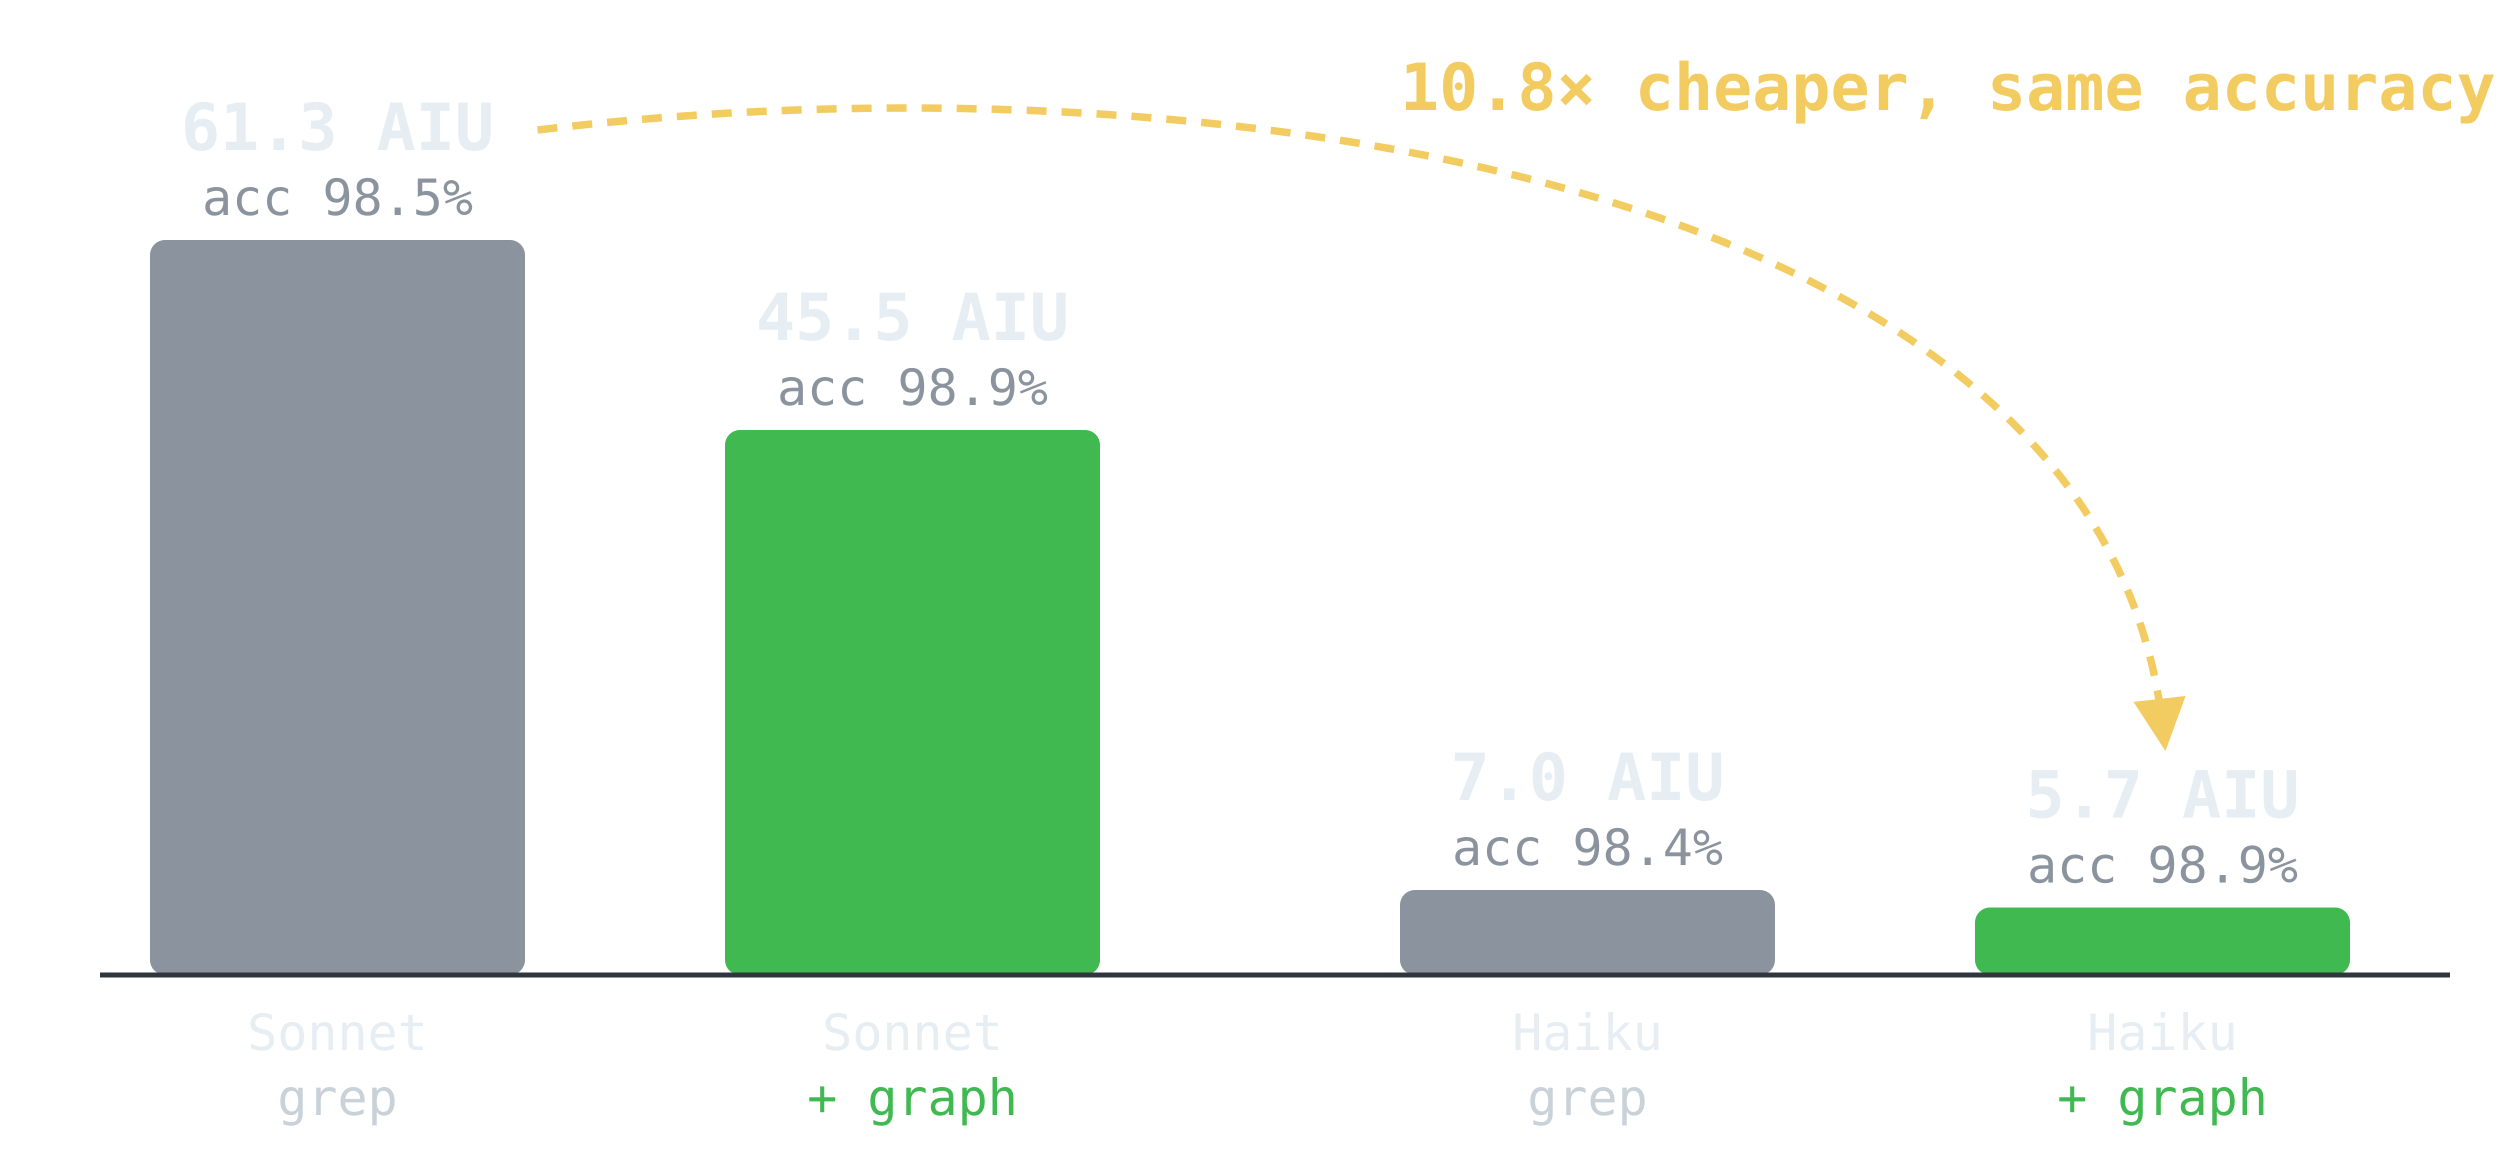
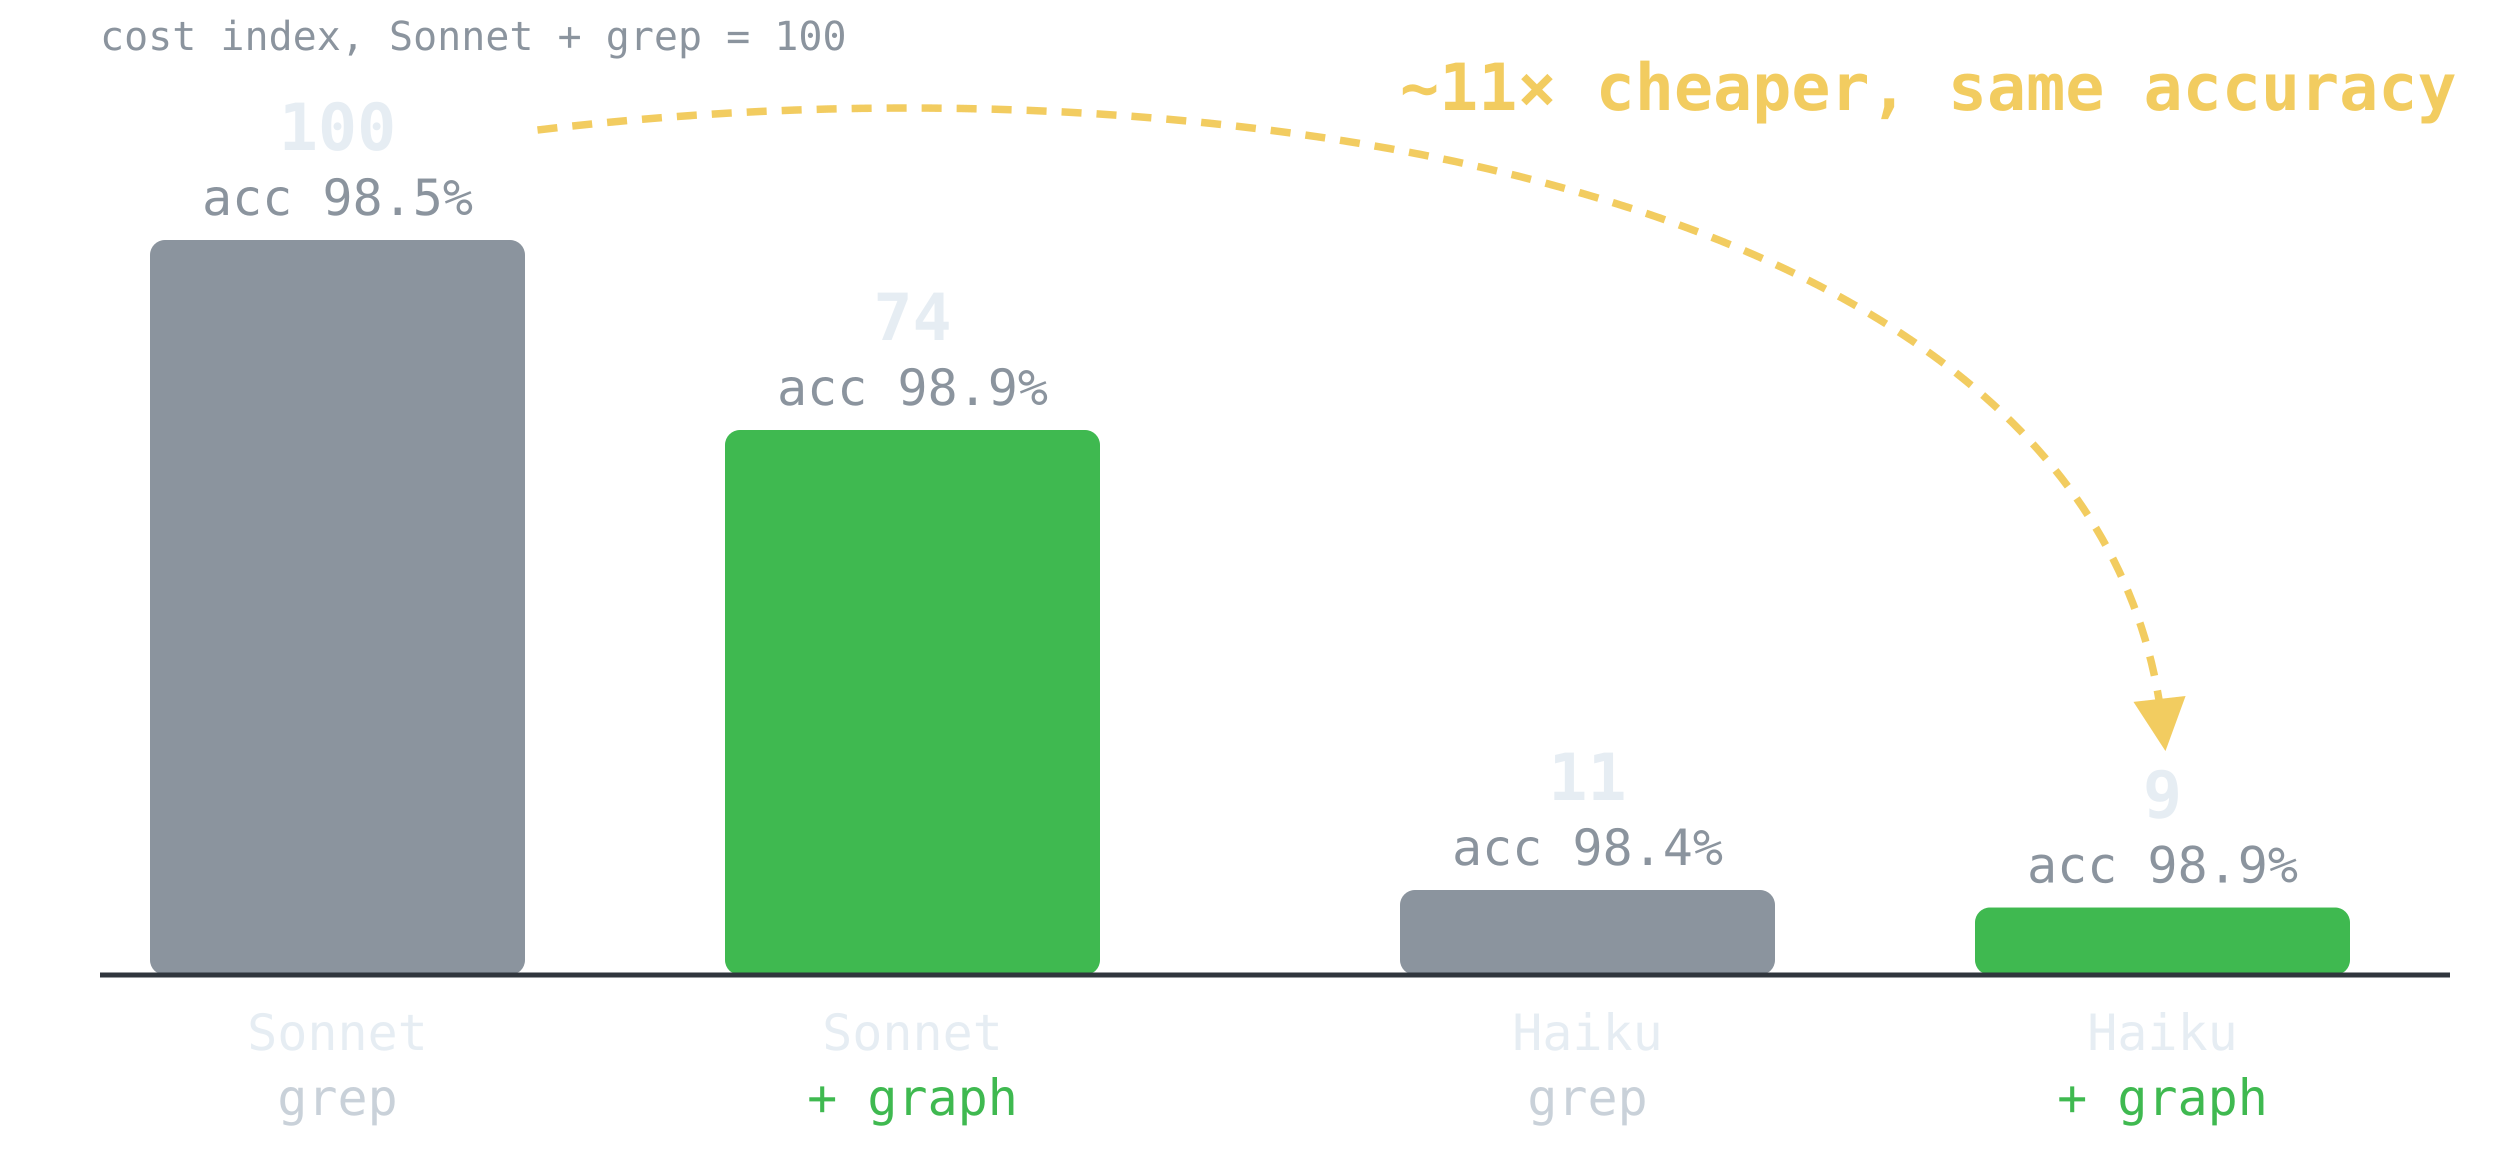
<svg xmlns="http://www.w3.org/2000/svg" viewBox="0 0 1000 470" font-family="JetBrains Mono, Fira Code, Menlo, Consolas, monospace" font-size="20">
  <rect x="60" y="96" width="150" height="294" rx="6" fill="#8b949e" />
-   <text x="135.0" y="60" fill="#e6edf3" text-anchor="middle" font-weight="bold" font-size="26">61.3 AIU</text>
+   <text x="135.0" y="60" fill="#e6edf3" text-anchor="middle" font-weight="bold" font-size="26">100</text>
  <text x="135.0" y="86" fill="#8b949e" text-anchor="middle">acc 98.5%</text>
  <text x="135.0" y="420" fill="#e6edf3" text-anchor="middle">Sonnet</text>
  <text x="135.0" y="446" fill="#c9d1d9" text-anchor="middle">grep</text>
  <rect x="290" y="172" width="150" height="218" rx="6" fill="#3fb950" />
-   <text x="365.0" y="136" fill="#e6edf3" text-anchor="middle" font-weight="bold" font-size="26">45.5 AIU</text>
+   <text x="365.0" y="136" fill="#e6edf3" text-anchor="middle" font-weight="bold" font-size="26">74</text>
  <text x="365.0" y="162" fill="#8b949e" text-anchor="middle">acc 98.9%</text>
  <text x="365.0" y="420" fill="#e6edf3" text-anchor="middle">Sonnet</text>
  <text x="365.0" y="446" fill="#3fb950" text-anchor="middle">+ graph</text>
  <rect x="560" y="356" width="150" height="34" rx="6" fill="#8b949e" />
-   <text x="635.0" y="320" fill="#e6edf3" text-anchor="middle" font-weight="bold" font-size="26">7.0 AIU</text>
+   <text x="635.0" y="320" fill="#e6edf3" text-anchor="middle" font-weight="bold" font-size="26">11</text>
  <text x="635.0" y="346" fill="#8b949e" text-anchor="middle">acc 98.4%</text>
  <text x="635.0" y="420" fill="#e6edf3" text-anchor="middle">Haiku</text>
  <text x="635.0" y="446" fill="#c9d1d9" text-anchor="middle">grep</text>
  <rect x="790" y="363" width="150" height="27" rx="6" fill="#3fb950" />
-   <text x="865.0" y="327" fill="#e6edf3" text-anchor="middle" font-weight="bold" font-size="26">5.7 AIU</text>
+   <text x="865.0" y="327" fill="#e6edf3" text-anchor="middle" font-weight="bold" font-size="26">9</text>
  <text x="865.0" y="353" fill="#8b949e" text-anchor="middle">acc 98.9%</text>
  <text x="865.0" y="420" fill="#e6edf3" text-anchor="middle">Haiku</text>
  <text x="865.0" y="446" fill="#3fb950" text-anchor="middle">+ graph</text>
  <line x1="40" y1="390" x2="980" y2="390" stroke="#30363d" stroke-width="2" />
  <path d="M 215 52 C 480 20, 840 70, 865 290" fill="none" stroke="#f2cc60" stroke-width="3" stroke-dasharray="8 6" marker-end="url(#a)" />
  <defs>
    <marker id="a" viewBox="0 0 10 10" refX="5" refY="5" markerWidth="7" markerHeight="7" orient="auto-start-reverse">
      <path d="M0 0L10 5L0 10z" fill="#f2cc60" />
    </marker>
  </defs>
-   <text x="560" y="44" fill="#f2cc60" font-weight="bold" font-size="26">10.8× cheaper, same accuracy</text>
+   <text x="560" y="44" fill="#f2cc60" font-weight="bold" font-size="26">~11× cheaper, same accuracy</text>
+   <text x="40" y="20" fill="#8b949e" font-size="16">cost index, Sonnet + grep = 100</text>
</svg>
